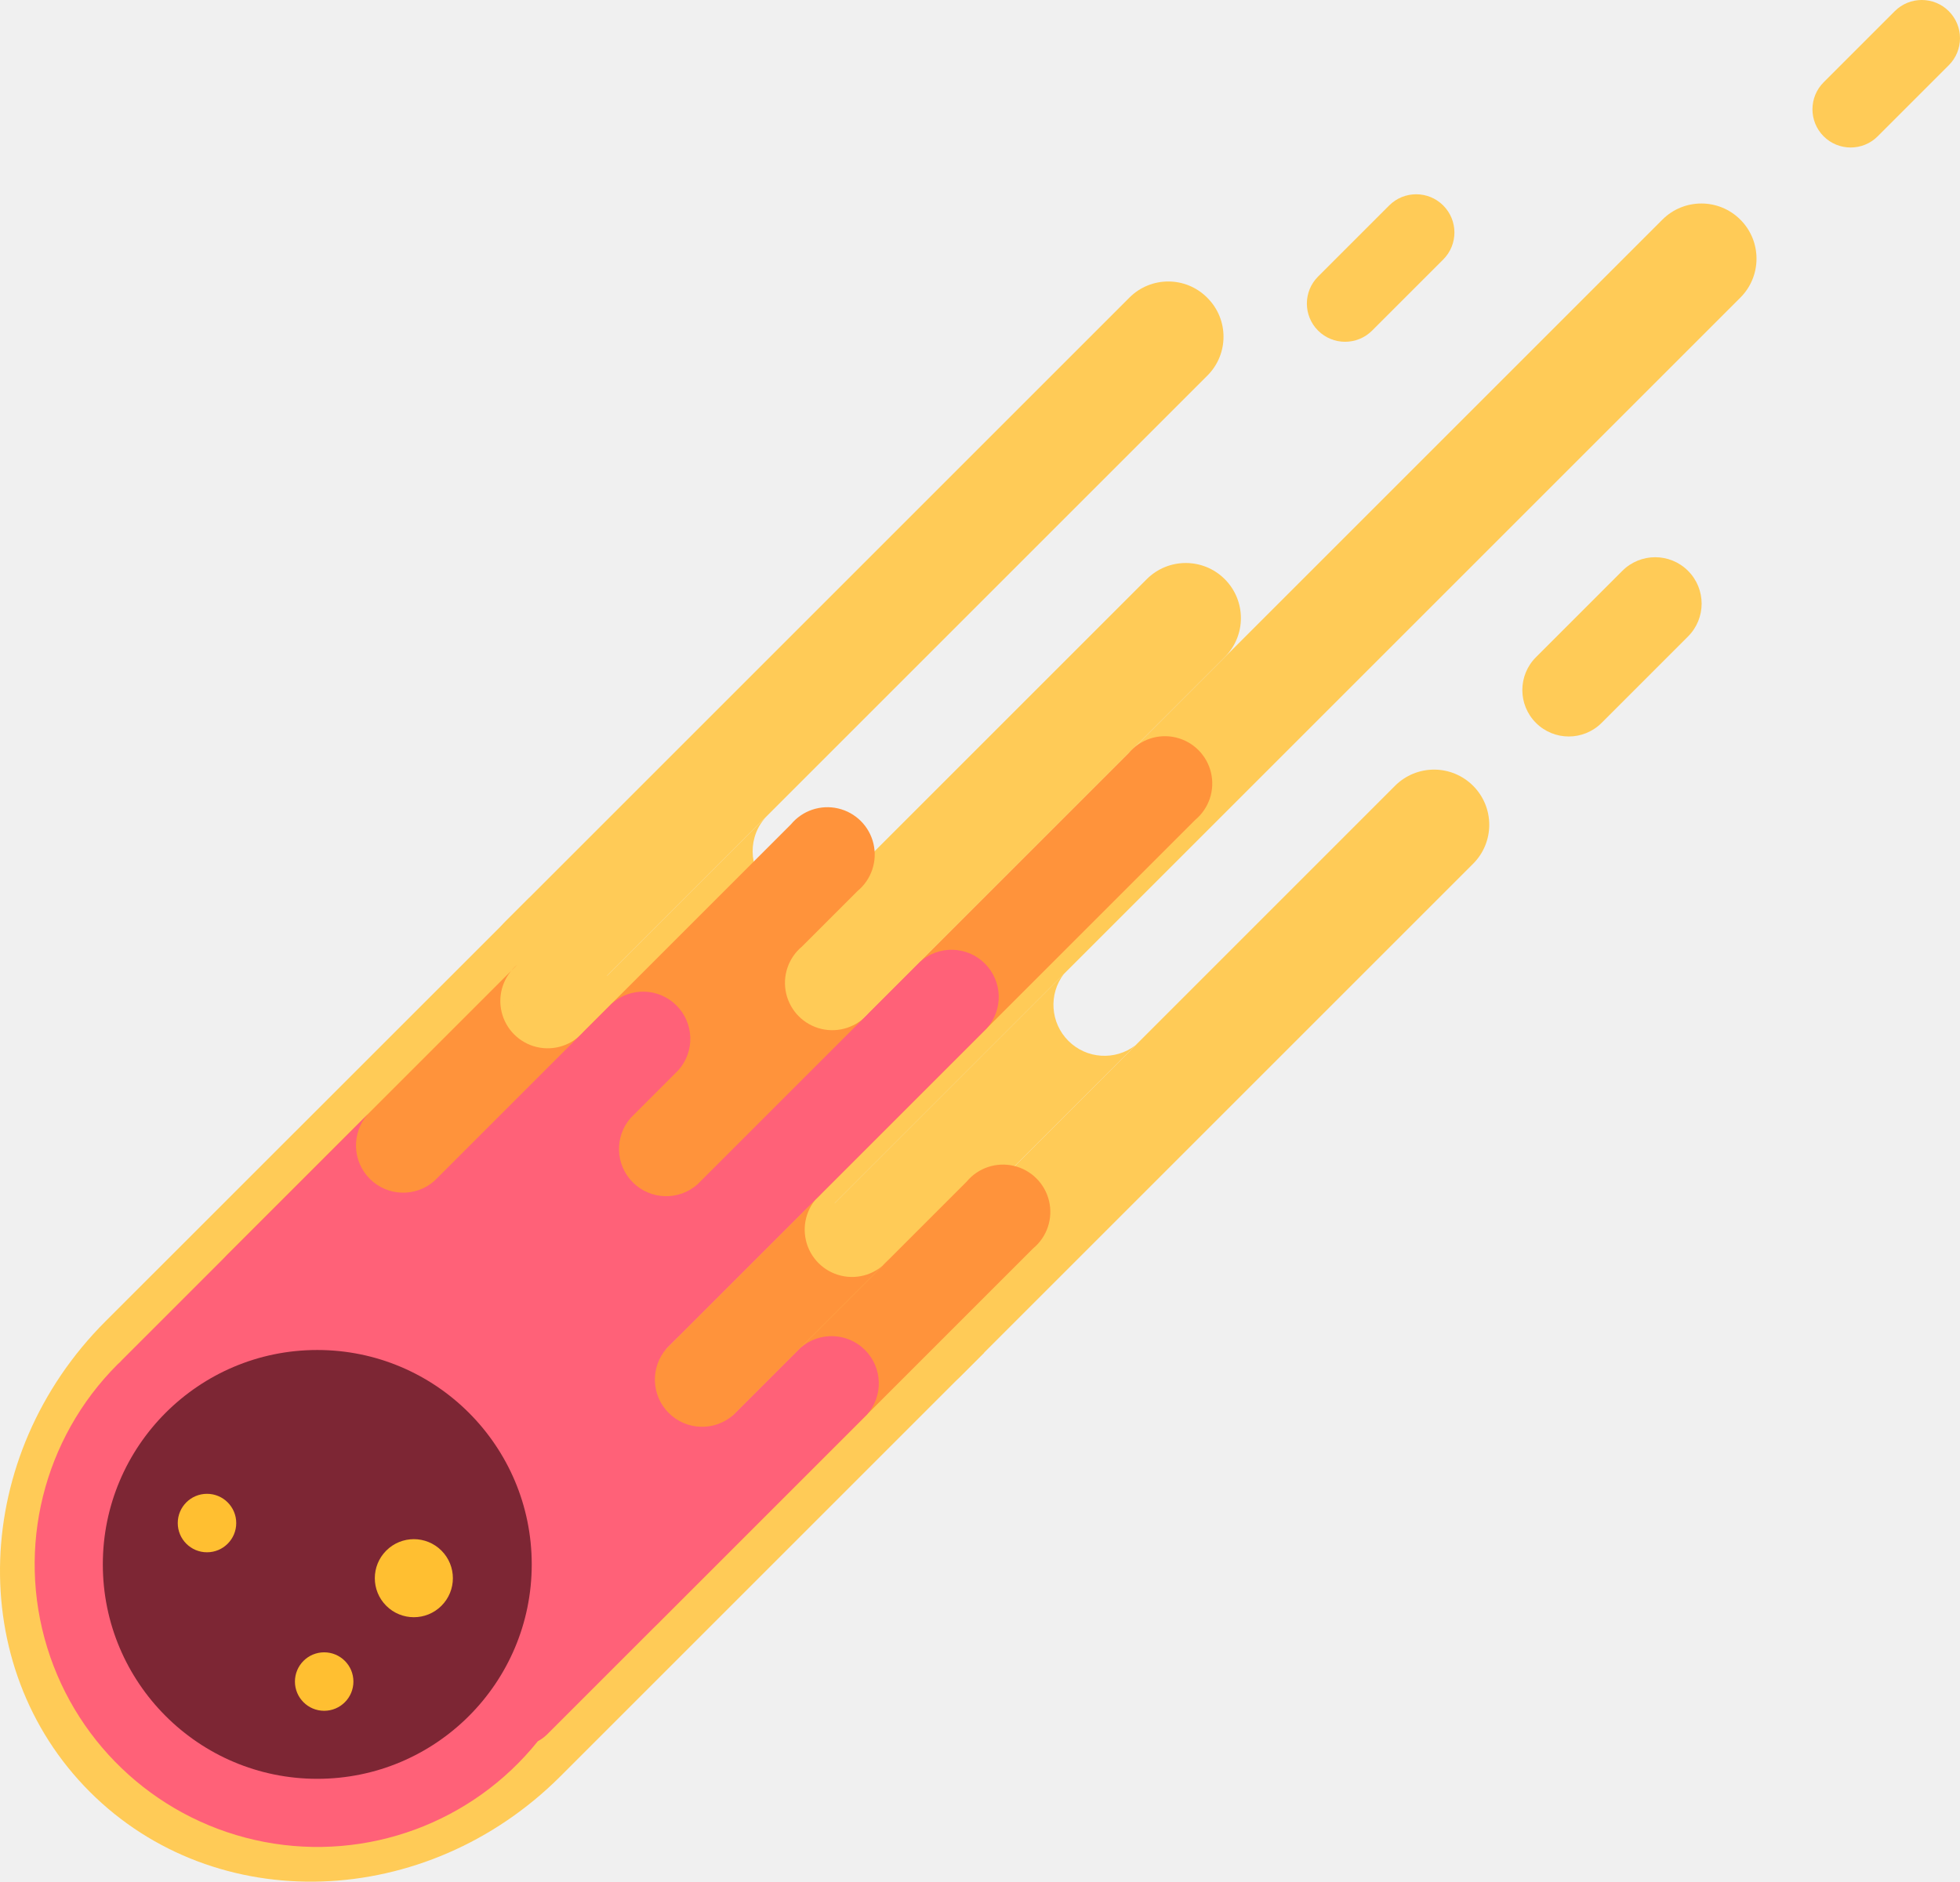
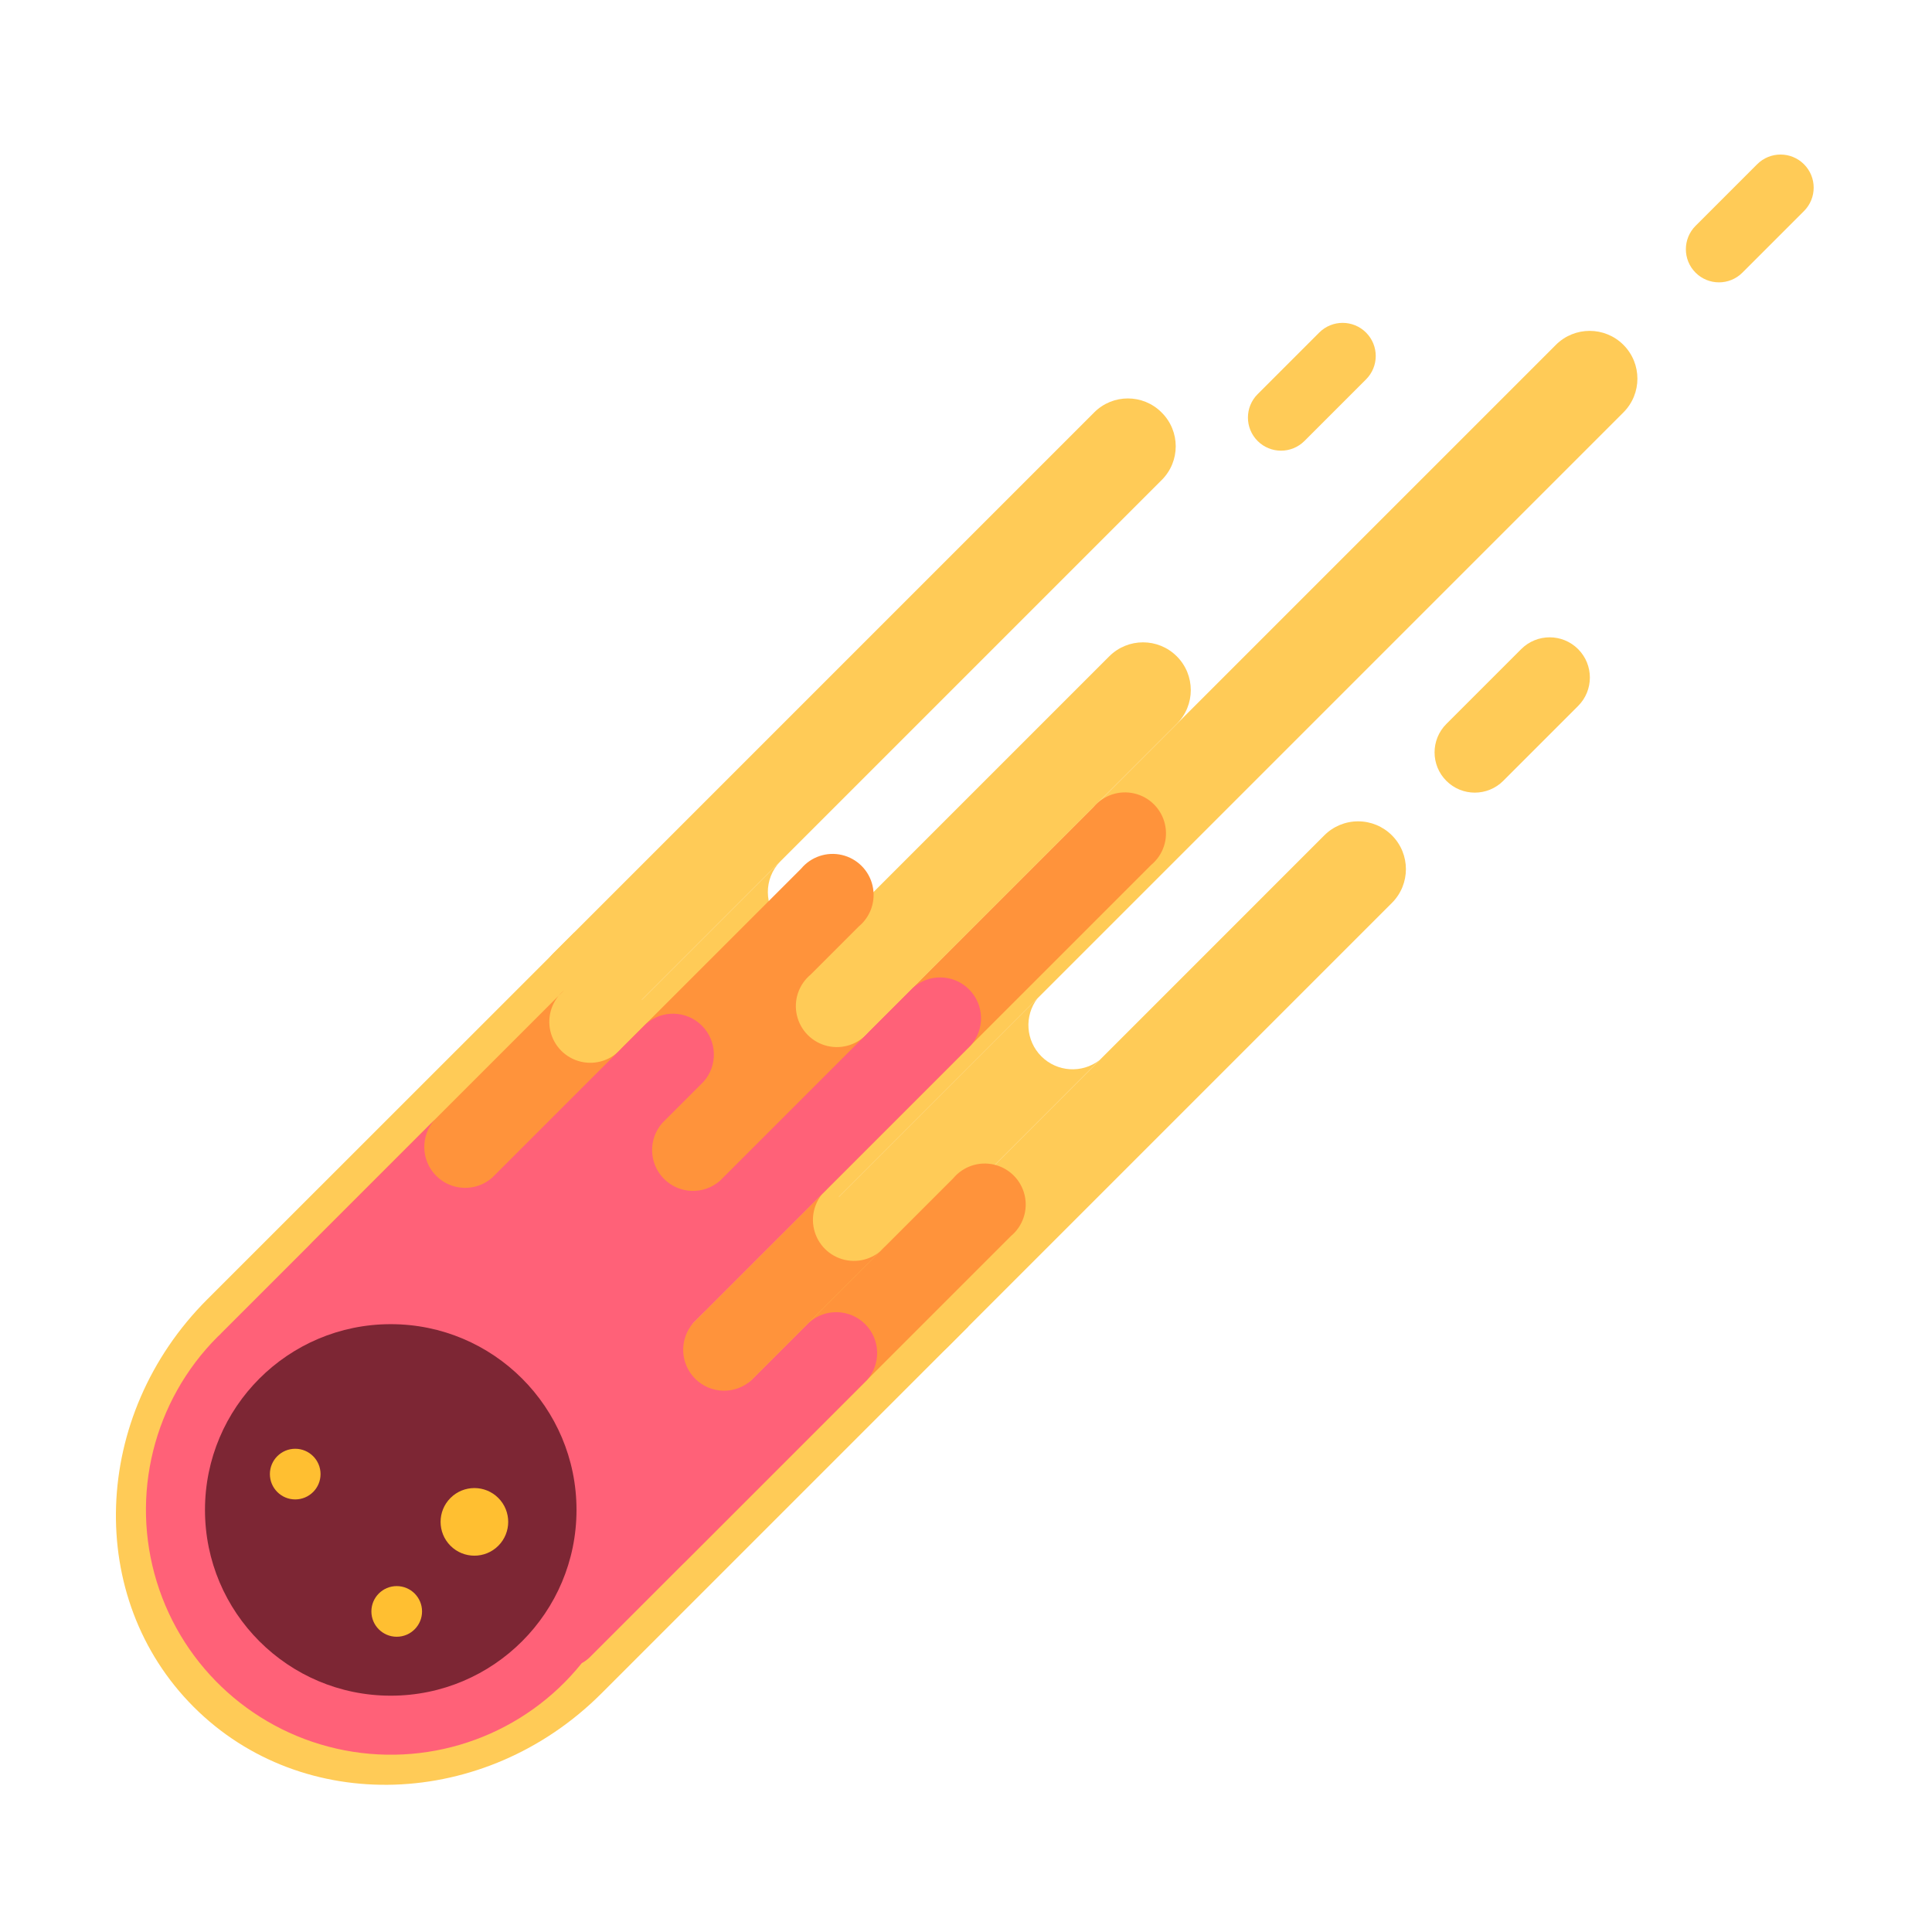
- <svg xmlns="http://www.w3.org/2000/svg" width="175.751" height="168.758" viewBox="0 0 175.751 168.758">
+ <svg xmlns="http://www.w3.org/2000/svg" width="200" height="200" viewBox="0 0 200 200">
  <defs>
-     <style>
-             .cls-1{fill:#ffcb57}.cls-2{fill:#ff933b}.cls-3{fill:#ff6178}.cls-4{fill:#7d2634}.cls-5{fill:#ffbf31}
-         </style>
+     <style>.a{fill:#fff;}.b{fill:#ffcb57;}.c{fill:#ff933b;}.d{fill:#ff6178;}.e{fill:#7d2634;}.f{fill:#ffbf31;}</style>
  </defs>
-   <g id="COMET" transform="translate(-3902.376 -1786.65)">
-     <g id="Group_133" data-name="Group 133" transform="translate(3902.376 1786.65)">
-       <path id="Path_163" d="M3911.833 1970.682c-12.04 12.04-12.668 30.932-1.4 42.2s30.156 10.636 42.2-1.4l37.995-37.995-40.793-40.793" class="cls-1" data-name="Path 163" transform="translate(-3902.376 -1852.175)" />
-       <path id="Path_164" d="M4097.7 1913.3a4.944 4.944 0 0 1 0 6.993l-45.951 45.951a4.944 4.944 0 0 1-6.993 0 4.945 4.945 0 0 1 0-6.993l45.944-45.951a4.944 4.944 0 0 1 7 0z" class="cls-1" data-name="Path 164" transform="translate(-3965.609 -1842.824)" />
-       <path id="Path_165" d="M3984.947 1952.58l26.783-26.783a4.533 4.533 0 0 1-6.41-6.41l-26.783 26.783z" class="cls-1" data-name="Path 165" transform="translate(-3936.549 -1846.207)" />
-       <path id="Path_166" d="M4038.891 1975.165l23.669-23.67a4.574 4.574 0 0 1-6.411-6.41l-23.669 23.669z" class="cls-1" data-name="Path 166" transform="translate(-3960.752 -1857.738)" />
-       <path id="Path_167" d="M4111.77 1821.2a4.945 4.945 0 0 1 0 6.993l-82.077 82.077a4.945 4.945 0 0 1-6.993 0 4.945 4.945 0 0 1 0-6.993l82.078-82.077a4.944 4.944 0 0 1 6.992 0z" class="cls-1" data-name="Path 167" transform="translate(-3955.714 -1801.5)" />
-       <path id="Path_168" d="M4046.362 1833.918l-.033-.034a4.922 4.922 0 0 0-6.96 0l-55.95 55.95a4.921 4.921 0 0 0 0 6.959l.034.034a4.921 4.921 0 0 0 6.959 0l55.95-55.95a4.921 4.921 0 0 0 0-6.959z" class="cls-1" data-name="Path 168" transform="translate(-3938.092 -1807.197)" />
-       <path id="Path_169" d="M4054.775 1879.688a4.944 4.944 0 0 0-6.993 0l-49.065 49.065a4.945 4.945 0 0 0 0 6.993 4.945 4.945 0 0 0 6.993 0l49.064-49.065a4.944 4.944 0 0 0 .001-6.993z" class="cls-1" data-name="Path 169" transform="translate(-3944.953 -1827.745)" />
-       <path id="Path_170" d="M4164.835 1878.517a4.163 4.163 0 0 1 0 5.889l-7.748 7.749a4.163 4.163 0 0 1-5.889 0 4.164 4.164 0 0 1 0-5.889l7.749-7.748a4.162 4.162 0 0 1 5.888-.001z" class="cls-1" data-name="Path 170" transform="translate(-4013.472 -1827.322)" />
-       <path id="Path_171" d="M4209.392 1787.653a3.427 3.427 0 0 1 0 4.847l-6.376 6.376a3.428 3.428 0 0 1-4.847 0 3.428 3.428 0 0 1 0-4.846l6.376-6.377a3.427 3.427 0 0 1 4.847 0z" class="cls-1" data-name="Path 171" transform="translate(-4034.645 -1786.65)" />
-       <path id="Path_172" d="M4127.161 1819.258a3.425 3.425 0 0 1 0 4.846l-6.376 6.376a3.428 3.428 0 0 1-4.847 0 3.427 3.427 0 0 1 0-4.846l6.376-6.376a3.426 3.426 0 0 1 4.847 0z" class="cls-1" data-name="Path 172" transform="translate(-3997.749 -1800.83)" />
+   <g transform="translate(-1239 -1749)">
+     <rect class="a" width="200" height="200" transform="translate(1239 1749)" />
+     <g transform="translate(-2651.376 -21.65)">
+       <g transform="translate(3902.376 1786.65)">
+         <path class="b" d="M3911.833,1970.682c-12.04,12.04-12.668,30.932-1.4,42.2s30.156,10.636,42.2-1.4l37.995-37.995-40.793-40.793" transform="translate(-3902.376 -1852.175)" />
+         <path class="b" d="M4097.7,1913.3h0a4.944,4.944,0,0,1,0,6.993l-45.951,45.951a4.944,4.944,0,0,1-6.993,0h0a4.945,4.945,0,0,1,0-6.993L4090.7,1913.3A4.944,4.944,0,0,1,4097.7,1913.3Z" transform="translate(-3965.609 -1842.824)" />
+         <path class="b" d="M3984.947,1952.58l26.783-26.783a4.533,4.533,0,0,1-6.41-6.41l-26.783,26.783Z" transform="translate(-3936.549 -1846.207)" />
+         <path class="b" d="M4038.891,1975.165l23.669-23.67a4.574,4.574,0,0,1-6.411-6.41l-23.669,23.669Z" transform="translate(-3960.752 -1857.738)" />
+         <path class="b" d="M4111.77,1821.2h0a4.945,4.945,0,0,1,0,6.993l-82.077,82.077a4.945,4.945,0,0,1-6.993,0h0a4.945,4.945,0,0,1,0-6.993l82.078-82.077A4.944,4.944,0,0,1,4111.77,1821.2Z" transform="translate(-3955.714 -1801.5)" />
+         <path class="b" d="M4046.362,1833.918l-.033-.034a4.922,4.922,0,0,0-6.96,0l-55.95,55.95a4.921,4.921,0,0,0,0,6.959l.034.034a4.921,4.921,0,0,0,6.959,0l55.95-55.95A4.921,4.921,0,0,0,4046.362,1833.918Z" transform="translate(-3938.092 -1807.197)" />
+         <path class="b" d="M4054.775,1879.688h0a4.944,4.944,0,0,0-6.993,0l-49.065,49.065a4.945,4.945,0,0,0,0,6.993h0a4.945,4.945,0,0,0,6.993,0l49.064-49.065A4.944,4.944,0,0,0,4054.775,1879.688Z" transform="translate(-3944.953 -1827.745)" />
+         <path class="b" d="M4164.835,1878.517h0a4.163,4.163,0,0,1,0,5.889l-7.748,7.749a4.163,4.163,0,0,1-5.889,0h0a4.164,4.164,0,0,1,0-5.889l7.749-7.748A4.162,4.162,0,0,1,4164.835,1878.517Z" transform="translate(-4013.472 -1827.322)" />
+         <path class="b" d="M4209.392,1787.653h0a3.427,3.427,0,0,1,0,4.847l-6.376,6.376a3.428,3.428,0,0,1-4.847,0h0a3.428,3.428,0,0,1,0-4.846l6.376-6.377A3.427,3.427,0,0,1,4209.392,1787.653Z" transform="translate(-4034.645 -1786.65)" />
+         <path class="b" d="M4127.161,1819.258h0a3.425,3.425,0,0,1,0,4.846l-6.376,6.376a3.428,3.428,0,0,1-4.847,0h0a3.427,3.427,0,0,1,0-4.846l6.376-6.376A3.426,3.426,0,0,1,4127.161,1819.258Z" transform="translate(-3997.749 -1800.83)" />
+       </g>
+       <g transform="translate(3921.532 1852.764)">
+         <path class="c" d="M3997.39,2017.455a4.446,4.446,0,0,0,6.267-.293l33.481-33.481a4.243,4.243,0,1,0-5.975-5.975l-33.481,33.481A4.446,4.446,0,0,0,3997.39,2017.455Z" transform="translate(-3963.644 -1937.839)" />
+         <path class="c" d="M4023.874,1986.744a4.243,4.243,0,1,1-5.976-5.974l-22.283,22.283,5.975,5.974Z" transform="translate(-3963.367 -1939.863)" />
+         <path class="c" d="M3938.278,1959.029a4.447,4.447,0,0,0,6.268-.293l10.858-10.859a4.243,4.243,0,1,0,5.974,5.975l-3.958,3.958,5.975,5.975,10.067-10.067a4.243,4.243,0,1,0,5.975,5.975l45.7-45.7a4.243,4.243,0,1,0-5.975-5.975l-23.3,23.3a4.243,4.243,0,1,1-5.975-5.974l4.977-4.978a4.243,4.243,0,1,0-5.974-5.974l-18.551,18.551a4.243,4.243,0,1,1-5.974-5.975l-25.79,25.789A4.447,4.447,0,0,0,3938.278,1959.029Z" transform="translate(-3937.122 -1906.572)" />
+       </g>
+       <path class="d" d="M3915.426,1978.325a25.349,25.349,0,1,0,37.7,33.785,3.725,3.725,0,0,0,.819-.6l28.7-28.7a4.233,4.233,0,0,0-5.975-5.974l-6.011,6.011a4.233,4.233,0,0,1-5.975-5.975l28.7-28.7a4.232,4.232,0,0,0-5.975-5.975l-19.972,19.972a4.233,4.233,0,0,1-5.975-5.974l4.266-4.267a4.232,4.232,0,0,0-5.975-5.975l-15.9,15.9a4.233,4.233,0,0,1-5.974-5.975l-22.105,22.106c-.022.022-.036.049-.058.072C3915.615,1978.148,3915.518,1978.233,3915.426,1978.325Z" transform="translate(-2.524 -69.293)" />
+       <circle class="e" cx="19.23" cy="19.23" r="19.23" transform="translate(3911.596 1907.727)" />
+       <circle class="f" cx="2.622" cy="2.622" r="2.622" transform="translate(3918.315 1920.626)" />
+       <circle class="f" cx="2.622" cy="2.622" r="2.622" transform="translate(3928.822 1934.842)" />
+       <path class="f" d="M3964.359,2038.071a3.5,3.5,0,1,1,0,4.945A3.5,3.5,0,0,1,3964.359,2038.071Z" transform="translate(-27.351 -112.35)" />
    </g>
-     <g id="Group_134" data-name="Group 134" transform="translate(3921.532 1852.764)">
-       <path id="Path_173" d="M3997.39 2017.455a4.446 4.446 0 0 0 6.267-.293l33.481-33.481a4.243 4.243 0 1 0-5.975-5.975l-33.481 33.481a4.446 4.446 0 0 0-.292 6.268z" class="cls-2" data-name="Path 173" transform="translate(-3963.644 -1937.839)" />
-       <path id="Path_174" d="M4023.874 1986.744a4.243 4.243 0 1 1-5.976-5.974l-22.283 22.283 5.975 5.974z" class="cls-2" data-name="Path 174" transform="translate(-3963.367 -1939.863)" />
-       <path id="Path_175" d="M3938.278 1959.029a4.447 4.447 0 0 0 6.268-.293l10.858-10.859a4.243 4.243 0 1 0 5.974 5.975l-3.958 3.958 5.975 5.975 10.067-10.067a4.243 4.243 0 1 0 5.975 5.975l45.7-45.7a4.243 4.243 0 1 0-5.975-5.975l-23.3 23.3a4.243 4.243 0 1 1-5.975-5.974l4.977-4.978a4.243 4.243 0 1 0-5.974-5.974l-18.551 18.551a4.243 4.243 0 1 1-5.974-5.975l-25.79 25.789a4.447 4.447 0 0 0-.297 6.272z" class="cls-2" data-name="Path 175" transform="translate(-3937.122 -1906.572)" />
-     </g>
-     <path id="Path_176" d="M3915.426 1978.325a25.349 25.349 0 1 0 37.7 33.785 3.725 3.725 0 0 0 .819-.6l28.7-28.7a4.233 4.233 0 0 0-5.975-5.974l-6.011 6.011a4.233 4.233 0 0 1-5.975-5.975l28.7-28.7a4.232 4.232 0 0 0-5.975-5.975l-19.972 19.972a4.233 4.233 0 0 1-5.975-5.974l4.266-4.267a4.232 4.232 0 0 0-5.975-5.975l-15.9 15.9a4.233 4.233 0 0 1-5.974-5.975l-22.105 22.106c-.022.022-.036.049-.058.072-.101.092-.198.177-.29.269z" class="cls-3" data-name="Path 176" transform="translate(-2.524 -69.293)" />
-     <circle id="Ellipse_11" cx="19.23" cy="19.23" r="19.23" class="cls-4" data-name="Ellipse 11" transform="translate(3911.596 1907.727)" />
-     <circle id="Ellipse_12" cx="2.622" cy="2.622" r="2.622" class="cls-5" data-name="Ellipse 12" transform="translate(3918.315 1920.626)" />
-     <circle id="Ellipse_13" cx="2.622" cy="2.622" r="2.622" class="cls-5" data-name="Ellipse 13" transform="translate(3928.822 1934.842)" />
-     <path id="Path_177" d="M3964.359 2038.071a3.5 3.5 0 1 1 0 4.945 3.5 3.5 0 0 1 0-4.945z" class="cls-5" data-name="Path 177" transform="translate(-27.351 -112.35)" />
  </g>
</svg>
